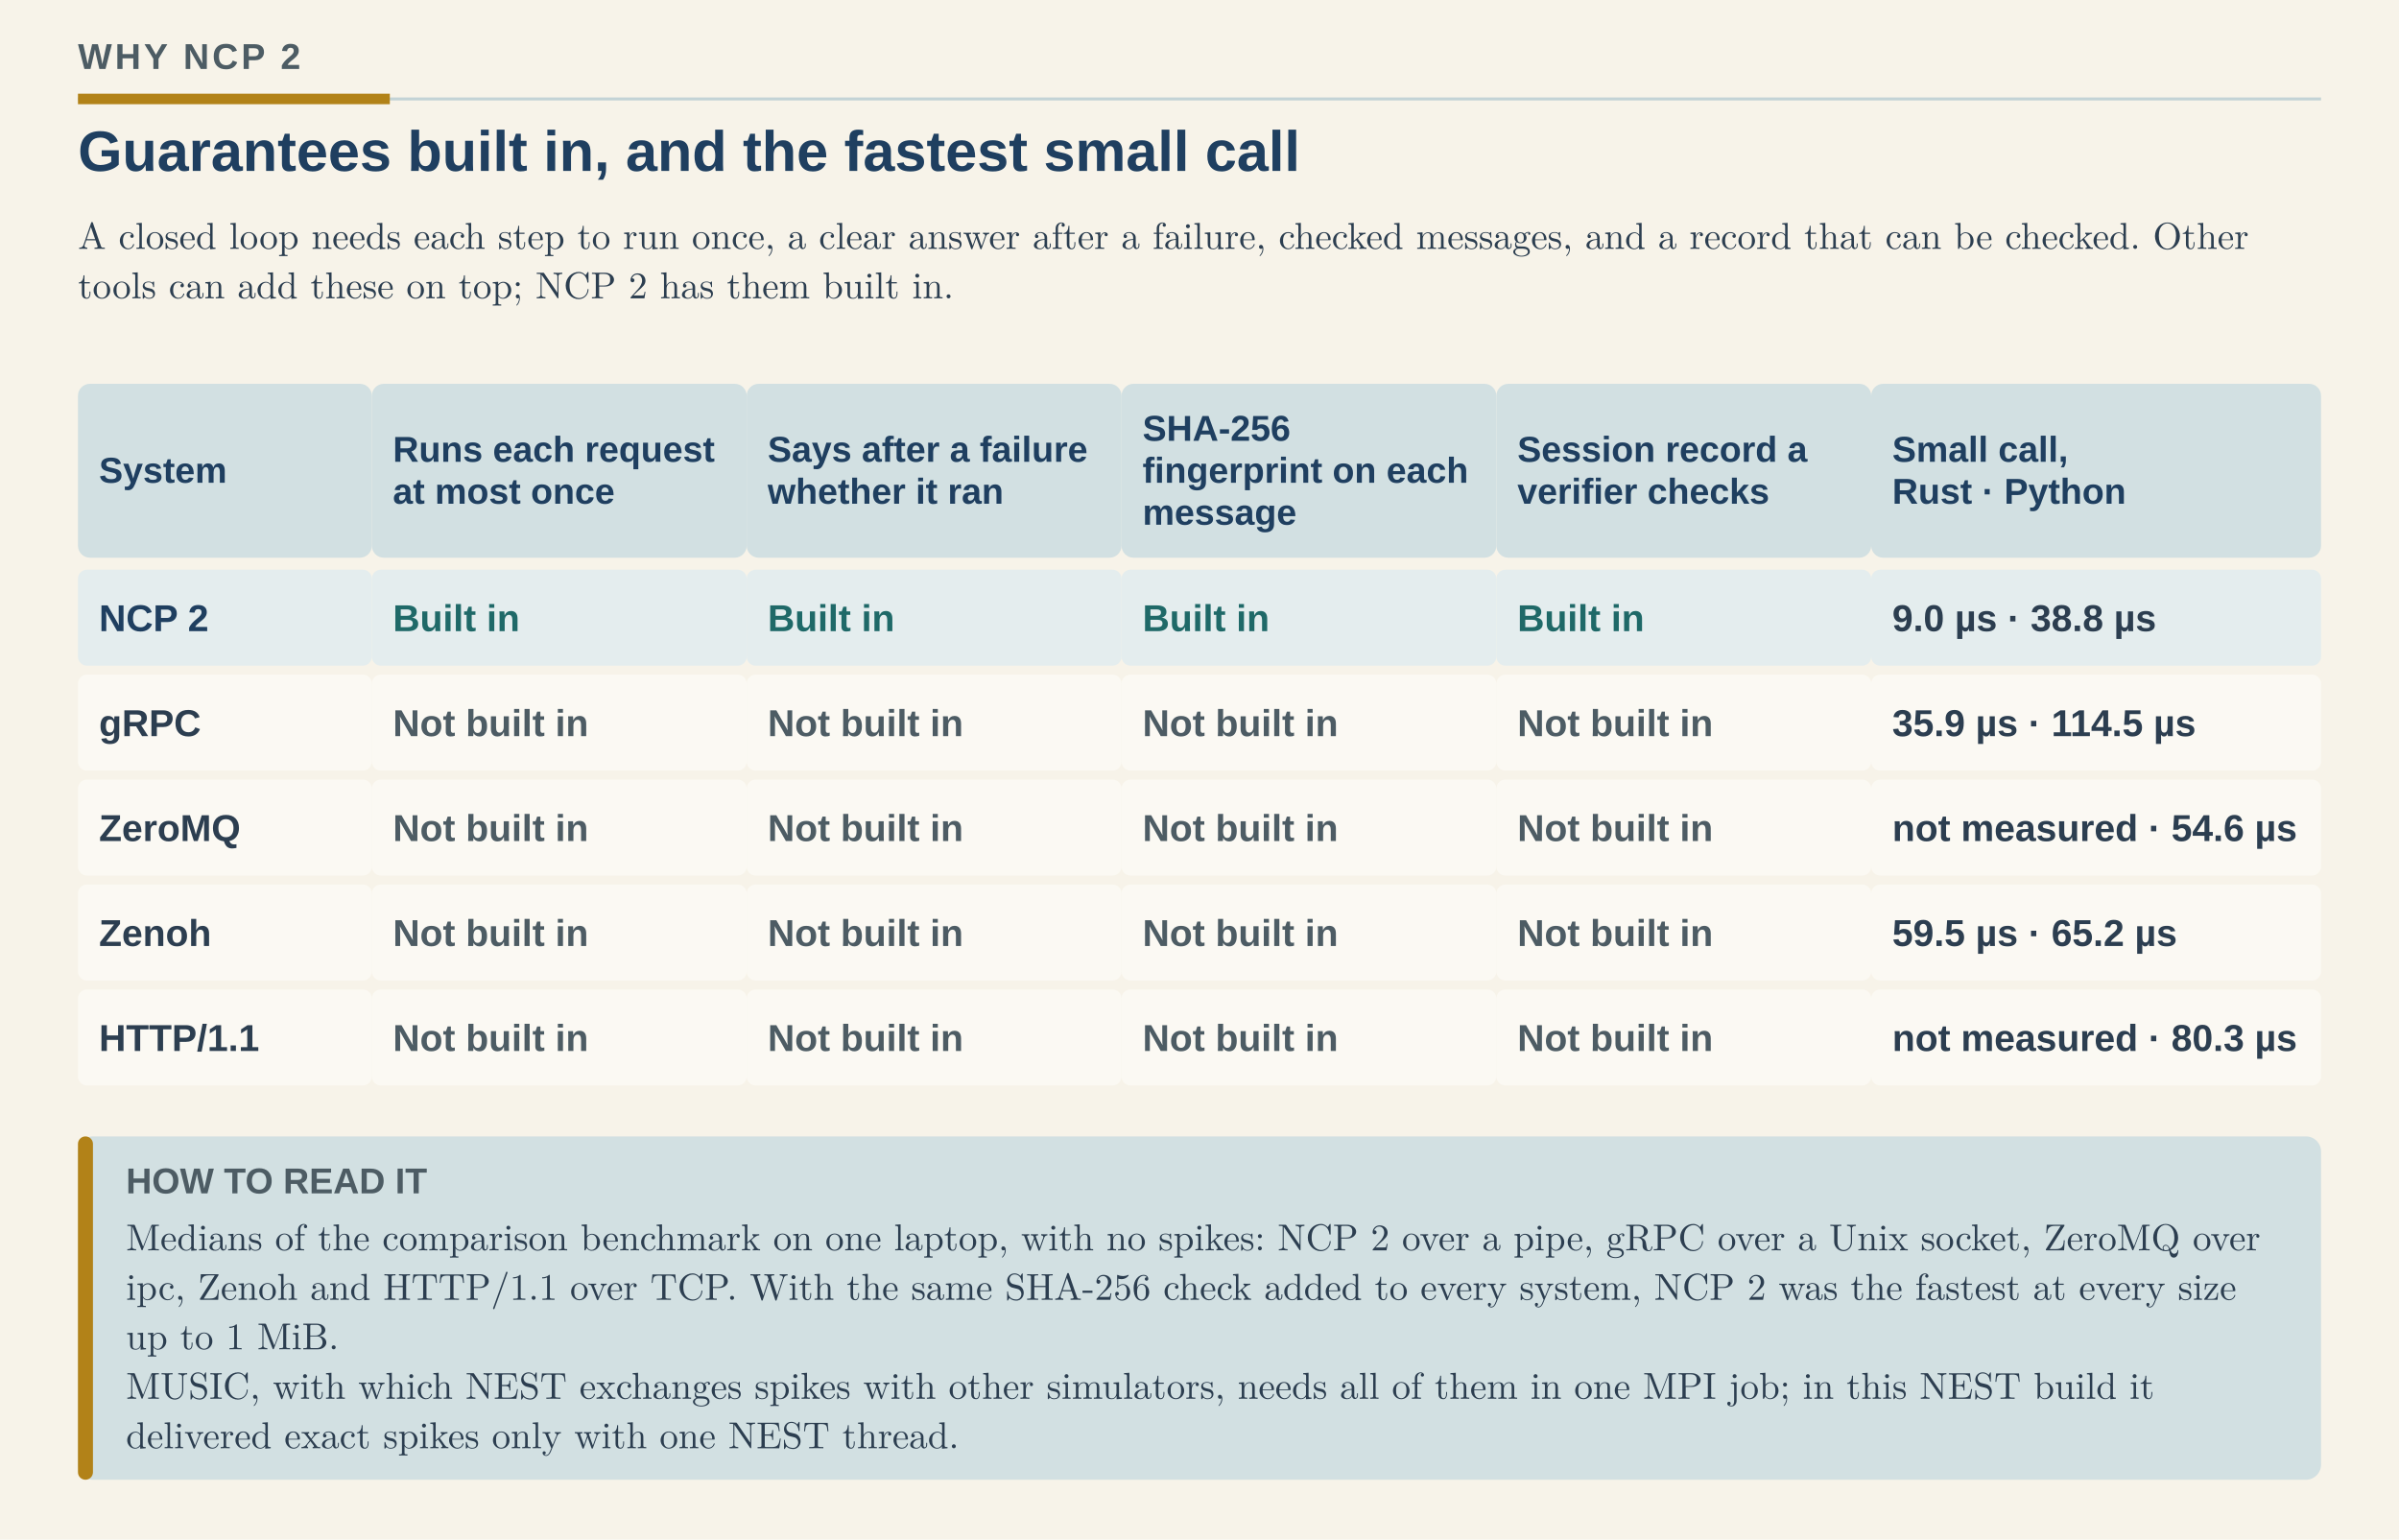
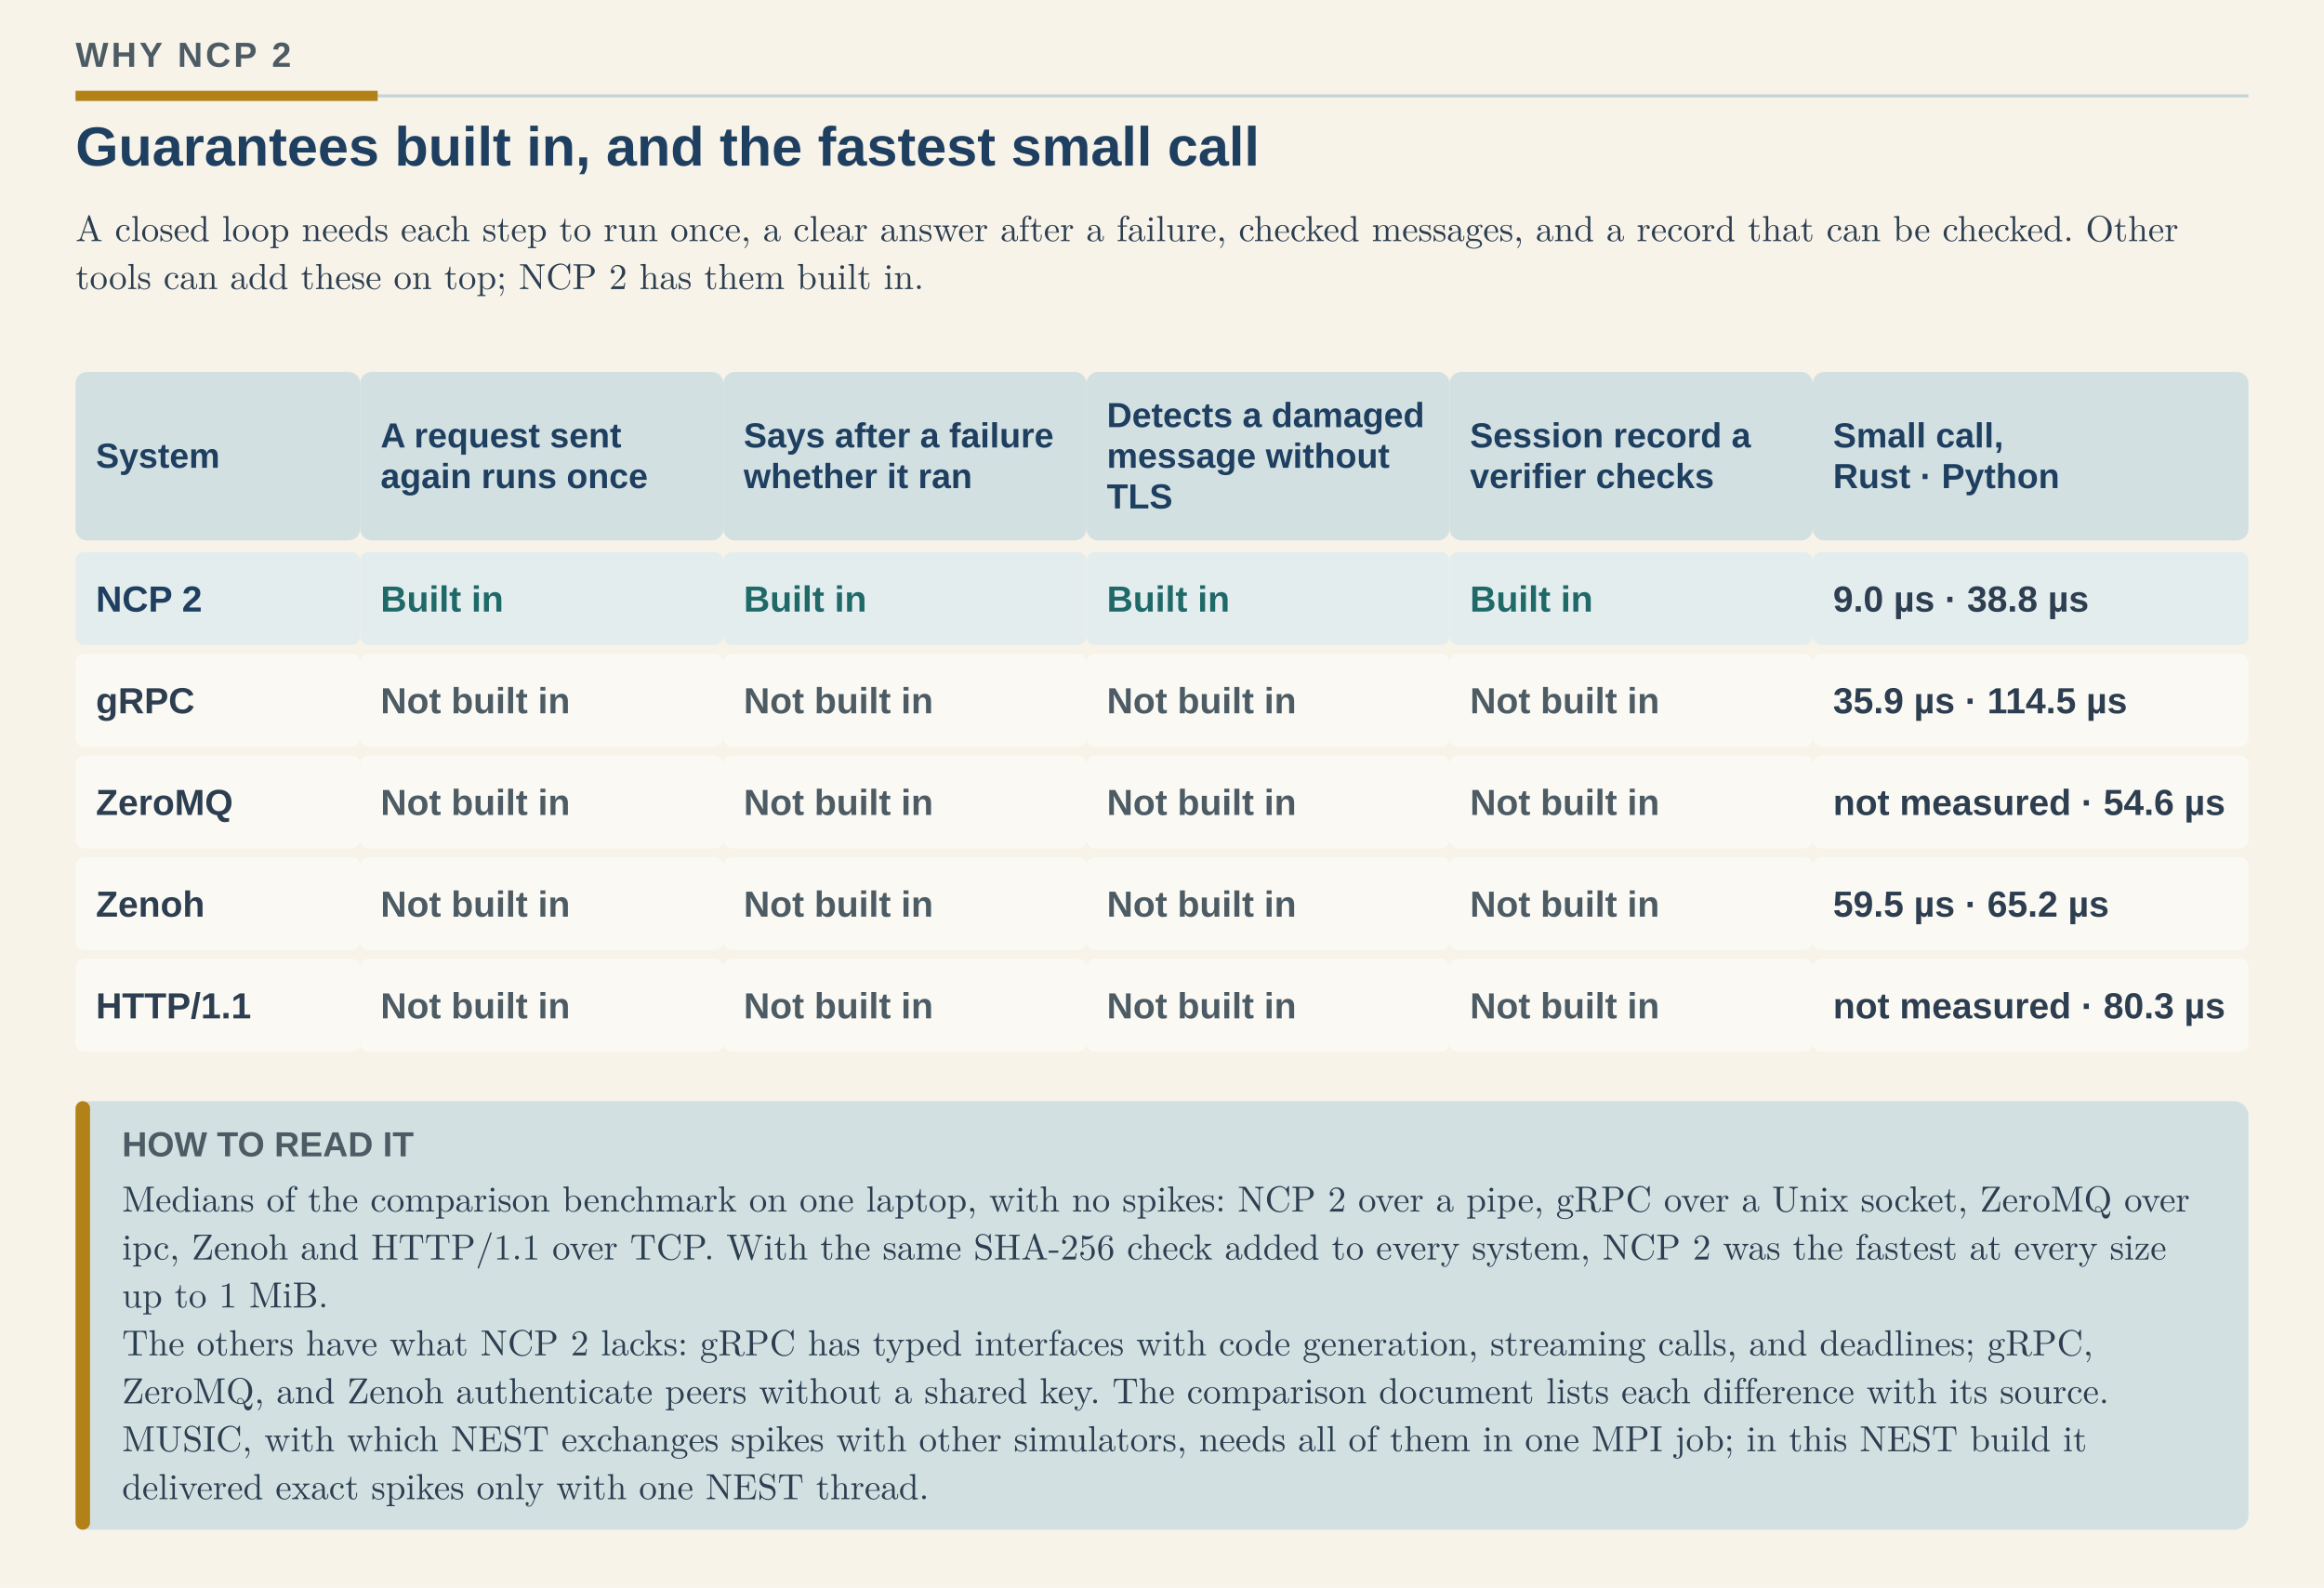
- <svg xmlns="http://www.w3.org/2000/svg" xml:lang="en" width="1600" height="1027" viewBox="0 0 1600 1027" role="img" aria-labelledby="ncp2-why-title ncp2-why-desc">
+ <svg xmlns="http://www.w3.org/2000/svg" xml:lang="en" width="1600" height="1093" viewBox="0 0 1600 1093" role="img" aria-labelledby="ncp2-why-title ncp2-why-desc">
  <defs>
    <style>.s{font-family:'Source Sans Pro', 'Source Sans 3', Arial, 'Liberation Sans', 'Helvetica Neue', Helvetica, sans-serif}.r{font-family:'Latin Modern Roman', 'LM Roman 10', 'Times New Roman', 'Liberation Serif', Times, serif}</style>
    <pattern id="ncp2-why-hatch" width="12" height="12" patternUnits="userSpaceOnUse" patternTransform="rotate(40)">
      <line x1="0" y1="0" x2="0" y2="12" stroke="#B28218" stroke-width="3" />
    </pattern>
  </defs>
-   <rect width="1600" height="1027" fill="#F7F3E9" />
+   <rect width="1600" height="1093" fill="#F7F3E9" />
  <path d="M52 66 L1548 66" stroke="#C3D3D6" stroke-width="2" fill="none" stroke-linecap="butt" />
  <path d="M52 66 L260 66" stroke="#B28218" stroke-width="7" fill="none" stroke-linecap="butt" />
  <rect x="52" y="256" width="196" height="116" rx="8" fill="#D2E0E2" />
  <rect x="248" y="256" width="250" height="116" rx="8" fill="#D2E0E2" />
  <rect x="498" y="256" width="250" height="116" rx="8" fill="#D2E0E2" />
  <rect x="748" y="256" width="250" height="116" rx="8" fill="#D2E0E2" />
  <rect x="998" y="256" width="250" height="116" rx="8" fill="#D2E0E2" />
  <rect x="1248" y="256" width="300" height="116" rx="8" fill="#D2E0E2" />
  <rect x="52" y="380" width="196" height="64" rx="6" fill="#E4EDEE" />
  <rect x="248" y="380" width="250" height="64" rx="6" fill="#E4EDEE" />
  <rect x="498" y="380" width="250" height="64" rx="6" fill="#E4EDEE" />
  <rect x="748" y="380" width="250" height="64" rx="6" fill="#E4EDEE" />
  <rect x="998" y="380" width="250" height="64" rx="6" fill="#E4EDEE" />
  <rect x="1248" y="380" width="300" height="64" rx="6" fill="#E4EDEE" />
  <rect x="52" y="450" width="196" height="64" rx="6" fill="#FBF9F3" />
  <rect x="248" y="450" width="250" height="64" rx="6" fill="#FBF9F3" />
  <rect x="498" y="450" width="250" height="64" rx="6" fill="#FBF9F3" />
  <rect x="748" y="450" width="250" height="64" rx="6" fill="#FBF9F3" />
  <rect x="998" y="450" width="250" height="64" rx="6" fill="#FBF9F3" />
  <rect x="1248" y="450" width="300" height="64" rx="6" fill="#FBF9F3" />
  <rect x="52" y="520" width="196" height="64" rx="6" fill="#FBF9F3" />
  <rect x="248" y="520" width="250" height="64" rx="6" fill="#FBF9F3" />
  <rect x="498" y="520" width="250" height="64" rx="6" fill="#FBF9F3" />
  <rect x="748" y="520" width="250" height="64" rx="6" fill="#FBF9F3" />
  <rect x="998" y="520" width="250" height="64" rx="6" fill="#FBF9F3" />
  <rect x="1248" y="520" width="300" height="64" rx="6" fill="#FBF9F3" />
  <rect x="52" y="590" width="196" height="64" rx="6" fill="#FBF9F3" />
  <rect x="248" y="590" width="250" height="64" rx="6" fill="#FBF9F3" />
  <rect x="498" y="590" width="250" height="64" rx="6" fill="#FBF9F3" />
  <rect x="748" y="590" width="250" height="64" rx="6" fill="#FBF9F3" />
  <rect x="998" y="590" width="250" height="64" rx="6" fill="#FBF9F3" />
  <rect x="1248" y="590" width="300" height="64" rx="6" fill="#FBF9F3" />
  <rect x="52" y="660" width="196" height="64" rx="6" fill="#FBF9F3" />
  <rect x="248" y="660" width="250" height="64" rx="6" fill="#FBF9F3" />
  <rect x="498" y="660" width="250" height="64" rx="6" fill="#FBF9F3" />
  <rect x="748" y="660" width="250" height="64" rx="6" fill="#FBF9F3" />
  <rect x="998" y="660" width="250" height="64" rx="6" fill="#FBF9F3" />
  <rect x="1248" y="660" width="300" height="64" rx="6" fill="#FBF9F3" />
-   <rect x="52" y="758" width="1496" height="229" rx="10" fill="#D2E0E2" />
-   <rect x="52" y="758" width="10" height="229" rx="5" fill="#B28218" />
+   <rect x="52" y="758" width="1496" height="295" rx="10" fill="#D2E0E2" />
+   <rect x="52" y="758" width="10" height="295" rx="5" fill="#B28218" />
  <text x="52" y="46" class="s" font-size="24" fill="#4D5C64" font-weight="700" letter-spacing="2">WHY NCP 2</text>
  <text x="52" y="114" class="s" font-size="38" fill="#1F3F60" font-weight="700">Guarantees built in, and the fastest small call</text>
  <text x="52" y="166" class="r" font-size="25" fill="#2C3E50">A closed loop needs each step to run once, a clear answer after a failure, checked messages, and a record that can be checked. Other</text>
  <text x="52" y="199" class="r" font-size="25" fill="#2C3E50">tools can add these on top; NCP 2 has them built in.</text>
  <text x="66" y="322" class="s" font-size="24" fill="#1F3F60" font-weight="700">System</text>
-   <text x="262" y="308" class="s" font-size="24" fill="#1F3F60" font-weight="700">Runs each request</text>
-   <text x="262" y="336" class="s" font-size="24" fill="#1F3F60" font-weight="700">at most once</text>
+   <text x="262" y="308" class="s" font-size="24" fill="#1F3F60" font-weight="700">A request sent</text>
+   <text x="262" y="336" class="s" font-size="24" fill="#1F3F60" font-weight="700">again runs once</text>
  <text x="512" y="308" class="s" font-size="24" fill="#1F3F60" font-weight="700">Says after a failure</text>
  <text x="512" y="336" class="s" font-size="24" fill="#1F3F60" font-weight="700">whether it ran</text>
-   <text x="762" y="294" class="s" font-size="24" fill="#1F3F60" font-weight="700">SHA-256</text>
-   <text x="762" y="322" class="s" font-size="24" fill="#1F3F60" font-weight="700">fingerprint on each</text>
-   <text x="762" y="350" class="s" font-size="24" fill="#1F3F60" font-weight="700">message</text>
+   <text x="762" y="294" class="s" font-size="24" fill="#1F3F60" font-weight="700">Detects a damaged</text>
+   <text x="762" y="322" class="s" font-size="24" fill="#1F3F60" font-weight="700">message without</text>
+   <text x="762" y="350" class="s" font-size="24" fill="#1F3F60" font-weight="700">TLS</text>
  <text x="1012" y="308" class="s" font-size="24" fill="#1F3F60" font-weight="700">Session record a</text>
  <text x="1012" y="336" class="s" font-size="24" fill="#1F3F60" font-weight="700">verifier checks</text>
  <text x="1262" y="308" class="s" font-size="24" fill="#1F3F60" font-weight="700">Small call,</text>
  <text x="1262" y="336" class="s" font-size="24" fill="#1F3F60" font-weight="700">Rust · Python</text>
  <text x="66" y="421" class="s" font-size="25" fill="#1F3F60" font-weight="700">NCP 2</text>
  <text x="262" y="421" class="s" font-size="25" fill="#1F6968" font-weight="700">Built in</text>
  <text x="512" y="421" class="s" font-size="25" fill="#1F6968" font-weight="700">Built in</text>
  <text x="762" y="421" class="s" font-size="25" fill="#1F6968" font-weight="700">Built in</text>
  <text x="1012" y="421" class="s" font-size="25" fill="#1F6968" font-weight="700">Built in</text>
  <text x="1262" y="421" class="s" font-size="25" fill="#2C3E50" font-weight="600">9.0 µs · 38.8 µs</text>
  <text x="66" y="491" class="s" font-size="25" fill="#2C3E50" font-weight="600">gRPC</text>
  <text x="262" y="491" class="s" font-size="25" fill="#4D5C64" font-weight="600">Not built in</text>
  <text x="512" y="491" class="s" font-size="25" fill="#4D5C64" font-weight="600">Not built in</text>
  <text x="762" y="491" class="s" font-size="25" fill="#4D5C64" font-weight="600">Not built in</text>
  <text x="1012" y="491" class="s" font-size="25" fill="#4D5C64" font-weight="600">Not built in</text>
  <text x="1262" y="491" class="s" font-size="25" fill="#2C3E50" font-weight="600">35.9 µs · 114.5 µs</text>
  <text x="66" y="561" class="s" font-size="25" fill="#2C3E50" font-weight="600">ZeroMQ</text>
  <text x="262" y="561" class="s" font-size="25" fill="#4D5C64" font-weight="600">Not built in</text>
  <text x="512" y="561" class="s" font-size="25" fill="#4D5C64" font-weight="600">Not built in</text>
  <text x="762" y="561" class="s" font-size="25" fill="#4D5C64" font-weight="600">Not built in</text>
  <text x="1012" y="561" class="s" font-size="25" fill="#4D5C64" font-weight="600">Not built in</text>
  <text x="1262" y="561" class="s" font-size="25" fill="#2C3E50" font-weight="600">not measured · 54.6 µs</text>
  <text x="66" y="631" class="s" font-size="25" fill="#2C3E50" font-weight="600">Zenoh</text>
  <text x="262" y="631" class="s" font-size="25" fill="#4D5C64" font-weight="600">Not built in</text>
  <text x="512" y="631" class="s" font-size="25" fill="#4D5C64" font-weight="600">Not built in</text>
  <text x="762" y="631" class="s" font-size="25" fill="#4D5C64" font-weight="600">Not built in</text>
  <text x="1012" y="631" class="s" font-size="25" fill="#4D5C64" font-weight="600">Not built in</text>
  <text x="1262" y="631" class="s" font-size="25" fill="#2C3E50" font-weight="600">59.5 µs · 65.2 µs</text>
  <text x="66" y="701" class="s" font-size="25" fill="#2C3E50" font-weight="600">HTTP/1.1</text>
  <text x="262" y="701" class="s" font-size="25" fill="#4D5C64" font-weight="600">Not built in</text>
  <text x="512" y="701" class="s" font-size="25" fill="#4D5C64" font-weight="600">Not built in</text>
  <text x="762" y="701" class="s" font-size="25" fill="#4D5C64" font-weight="600">Not built in</text>
  <text x="1012" y="701" class="s" font-size="25" fill="#4D5C64" font-weight="600">Not built in</text>
  <text x="1262" y="701" class="s" font-size="25" fill="#2C3E50" font-weight="600">not measured · 80.3 µs</text>
  <text x="84" y="796" class="s" font-size="24" fill="#4D5C64" font-weight="600">HOW TO READ IT</text>
  <text x="84" y="834" class="r" font-size="25" fill="#2C3E50">Medians of the comparison benchmark on one laptop, with no spikes: NCP 2 over a pipe, gRPC over a Unix socket, ZeroMQ over</text>
  <text x="84" y="867" class="r" font-size="25" fill="#2C3E50">ipc, Zenoh and HTTP/1.1 over TCP. With the same SHA-256 check added to every system, NCP 2 was the fastest at every size</text>
  <text x="84" y="900" class="r" font-size="25" fill="#2C3E50">up to 1 MiB.</text>
-   <text x="84" y="933" class="r" font-size="25" fill="#2C3E50">MUSIC, with which NEST exchanges spikes with other simulators, needs all of them in one MPI job; in this NEST build it</text>
-   <text x="84" y="966" class="r" font-size="25" fill="#2C3E50">delivered exact spikes only with one NEST thread.</text>
+   <text x="84" y="933" class="r" font-size="25" fill="#2C3E50">The others have what NCP 2 lacks: gRPC has typed interfaces with code generation, streaming calls, and deadlines; gRPC,</text>
+   <text x="84" y="966" class="r" font-size="25" fill="#2C3E50">ZeroMQ, and Zenoh authenticate peers without a shared key. The comparison document lists each difference with its source.</text>
+   <text x="84" y="999" class="r" font-size="25" fill="#2C3E50">MUSIC, with which NEST exchanges spikes with other simulators, needs all of them in one MPI job; in this NEST build it</text>
+   <text x="84" y="1032" class="r" font-size="25" fill="#2C3E50">delivered exact spikes only with one NEST thread.</text>
</svg>
